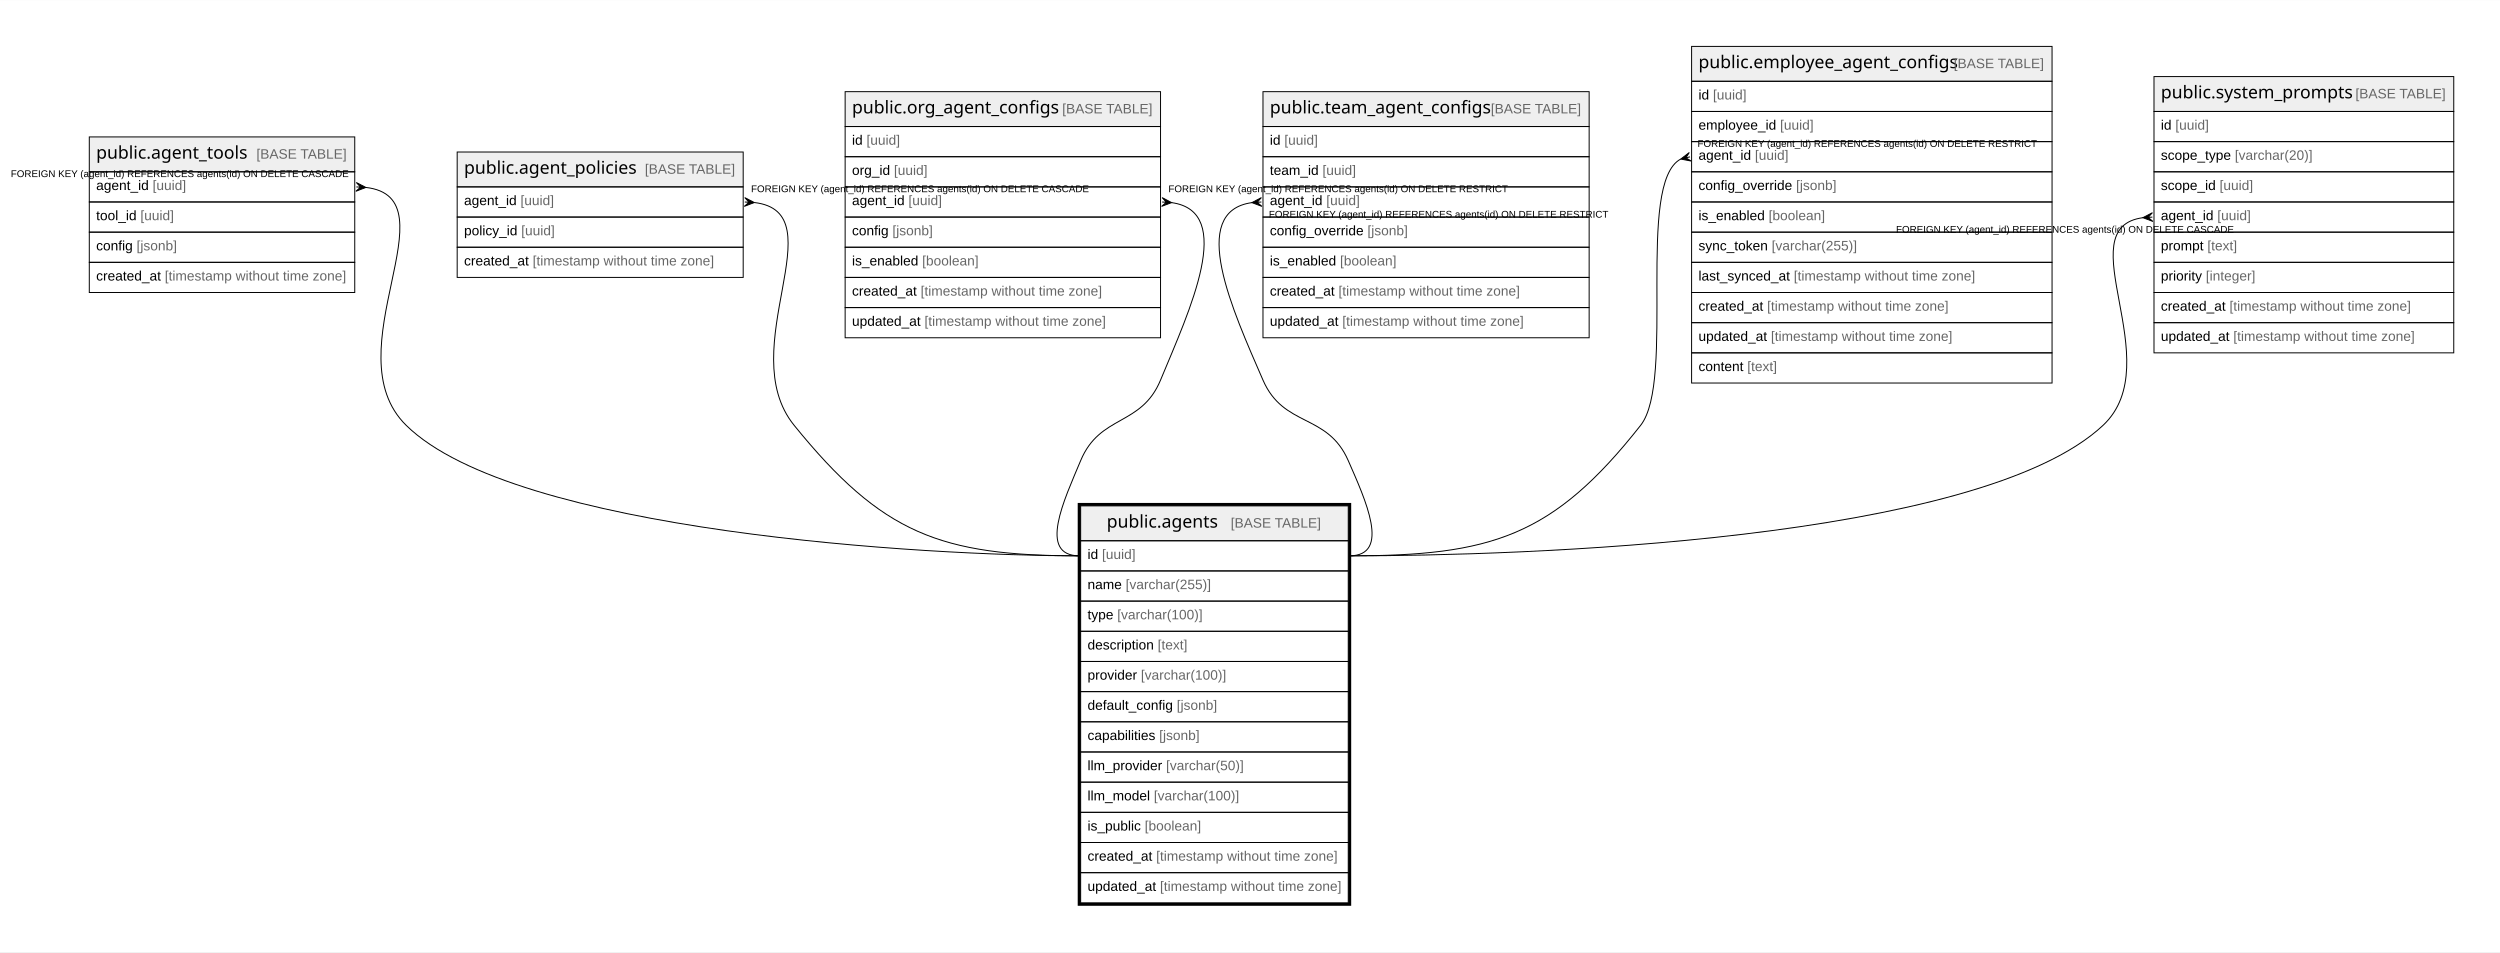
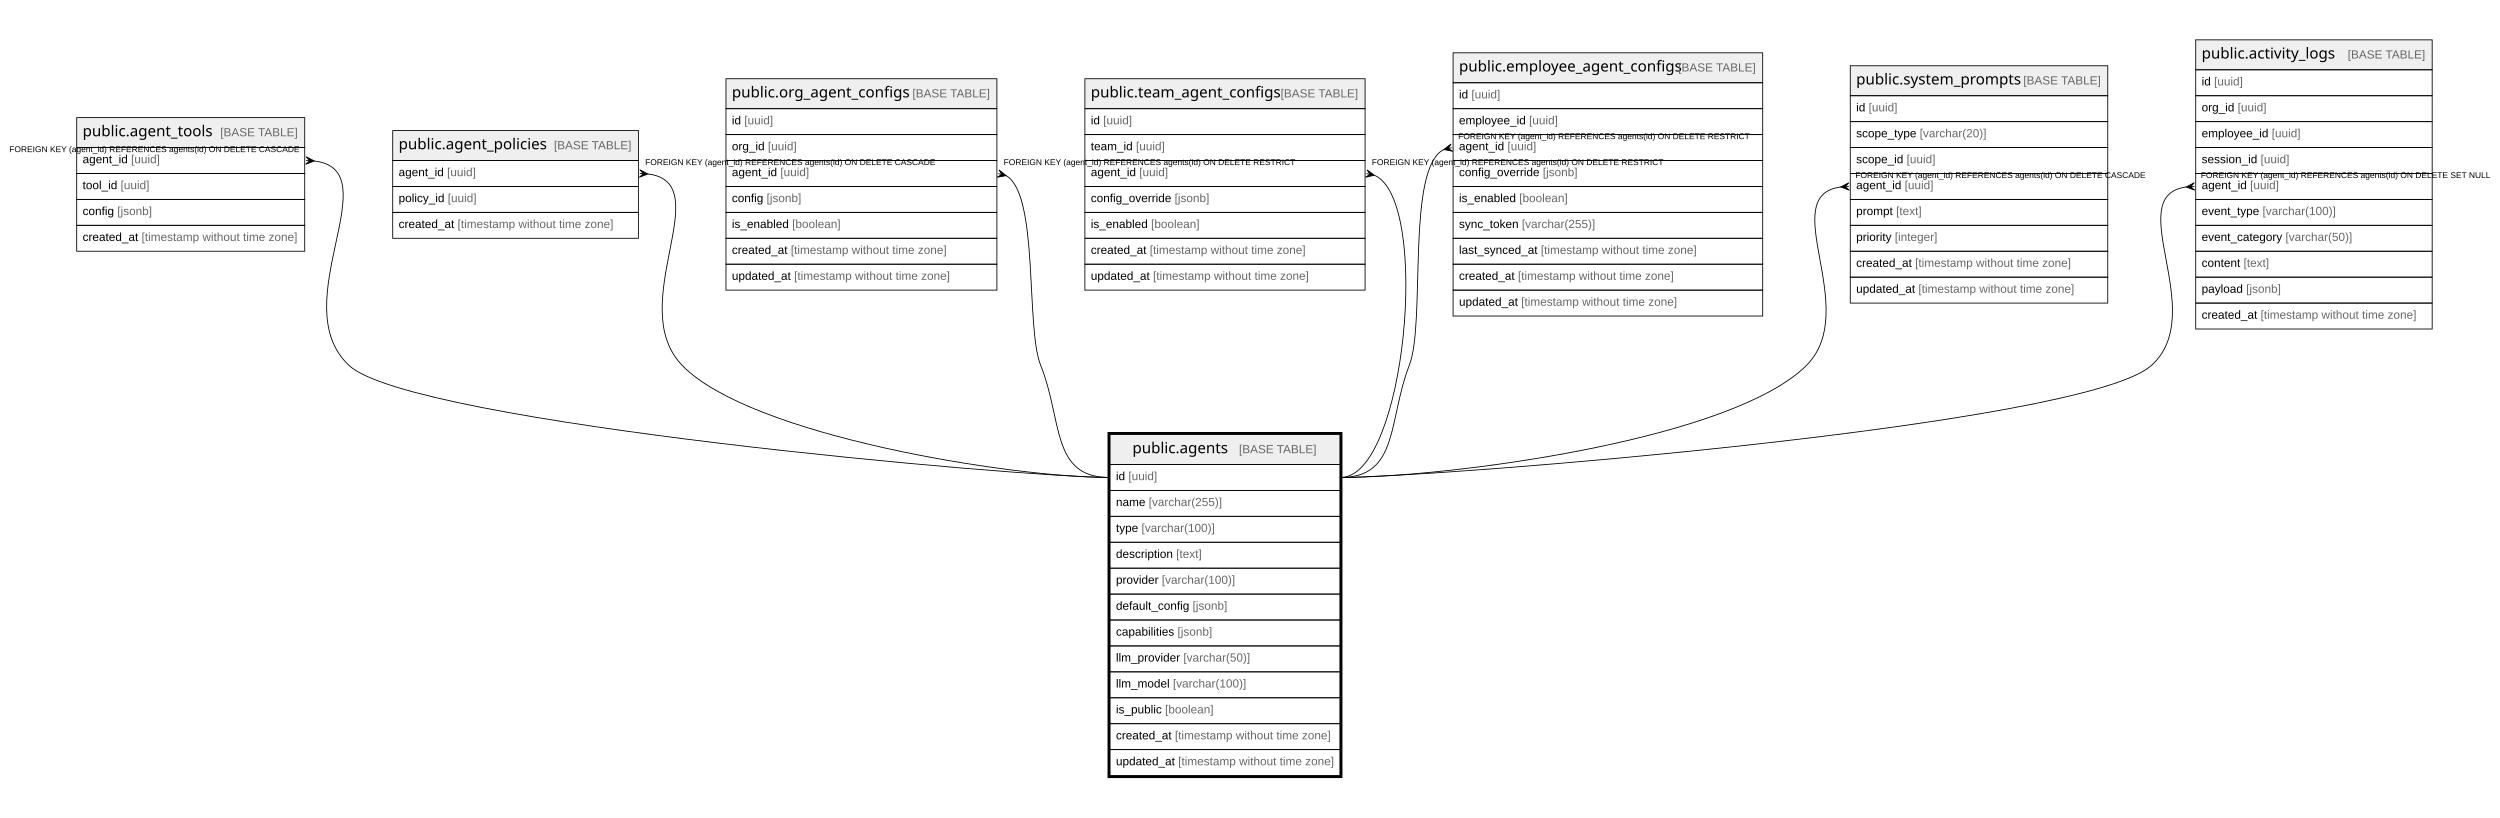
- <svg xmlns="http://www.w3.org/2000/svg" width="2552pt" height="972pt" viewBox="0.00 0.00 2551.81 971.60">
+ <svg xmlns="http://www.w3.org/2000/svg" width="2971pt" height="972pt" viewBox="0.00 0.00 2970.69 971.60">
  <g id="graph0" class="graph" transform="scale(1 1) rotate(0) translate(4 967.6)">
-     <polygon fill="white" stroke="none" points="-4,4 -4,-967.6 2547.81,-967.6 2547.81,4 -4,4" />
+     <polygon fill="white" stroke="none" points="-4,4 -4,-967.6 2966.69,-967.6 2966.69,4 -4,4" />
    <g id="node1" class="node">
-       <polygon fill="#efefef" stroke="none" points="1099.05,-415.8 1099.05,-451.4 1372.19,-451.4 1372.19,-415.8 1099.05,-415.8" />
-       <polygon fill="none" stroke="black" points="1099.05,-415.8 1099.05,-451.4 1372.19,-451.4 1372.19,-415.8 1099.05,-415.8" />
-       <text text-anchor="start" x="1125.64" y="-429.2" font-family="Arial Bold" font-size="18.00">public.agents</text>
-       <text text-anchor="start" x="1221.11" y="-429.2" font-family="Arial" font-size="14.00">    </text>
-       <text text-anchor="start" x="1252.23" y="-429.2" font-family="Arial" font-size="14.00" fill="#666666">[BASE TABLE]</text>
-       <polygon fill="none" stroke="black" points="1099.05,-385 1099.05,-415.8 1372.19,-415.8 1372.19,-385 1099.05,-385" />
-       <text text-anchor="start" x="1106.05" y="-397.2" font-family="Arial" font-size="14.00">id </text>
-       <text text-anchor="start" x="1120.83" y="-397.2" font-family="Arial" font-size="14.00" fill="#666666">[uuid]</text>
-       <polygon fill="none" stroke="black" points="1099.05,-354.2 1099.05,-385 1372.19,-385 1372.19,-354.2 1099.05,-354.2" />
-       <text text-anchor="start" x="1106.05" y="-366.4" font-family="Arial" font-size="14.00">name </text>
-       <text text-anchor="start" x="1144.96" y="-366.4" font-family="Arial" font-size="14.00" fill="#666666">[varchar(255)]</text>
-       <polygon fill="none" stroke="black" points="1099.05,-323.4 1099.05,-354.2 1372.19,-354.2 1372.19,-323.4 1099.05,-323.4" />
-       <text text-anchor="start" x="1106.05" y="-335.6" font-family="Arial" font-size="14.00">type </text>
-       <text text-anchor="start" x="1136.4" y="-335.6" font-family="Arial" font-size="14.00" fill="#666666">[varchar(100)]</text>
-       <polygon fill="none" stroke="black" points="1099.05,-292.6 1099.05,-323.4 1372.19,-323.4 1372.19,-292.6 1099.05,-292.6" />
-       <text text-anchor="start" x="1106.05" y="-304.8" font-family="Arial" font-size="14.00">description </text>
-       <text text-anchor="start" x="1177.64" y="-304.8" font-family="Arial" font-size="14.00" fill="#666666">[text]</text>
-       <polygon fill="none" stroke="black" points="1099.05,-261.8 1099.05,-292.6 1372.19,-292.6 1372.19,-261.8 1099.05,-261.8" />
-       <text text-anchor="start" x="1106.05" y="-274" font-family="Arial" font-size="14.00">provider </text>
-       <text text-anchor="start" x="1160.52" y="-274" font-family="Arial" font-size="14.00" fill="#666666">[varchar(100)]</text>
-       <polygon fill="none" stroke="black" points="1099.05,-231 1099.05,-261.8 1372.19,-261.8 1372.19,-231 1099.05,-231" />
-       <text text-anchor="start" x="1106.05" y="-243.2" font-family="Arial" font-size="14.00">default_config </text>
-       <text text-anchor="start" x="1197.12" y="-243.2" font-family="Arial" font-size="14.00" fill="#666666">[jsonb]</text>
-       <polygon fill="none" stroke="black" points="1099.05,-200.2 1099.05,-231 1372.19,-231 1372.19,-200.2 1099.05,-200.2" />
-       <text text-anchor="start" x="1106.05" y="-212.4" font-family="Arial" font-size="14.00">capabilities </text>
-       <text text-anchor="start" x="1179.2" y="-212.4" font-family="Arial" font-size="14.00" fill="#666666">[jsonb]</text>
-       <polygon fill="none" stroke="black" points="1099.05,-169.4 1099.05,-200.2 1372.19,-200.2 1372.19,-169.4 1099.05,-169.4" />
-       <text text-anchor="start" x="1106.05" y="-181.6" font-family="Arial" font-size="14.00">llm_provider </text>
-       <text text-anchor="start" x="1186.19" y="-181.6" font-family="Arial" font-size="14.00" fill="#666666">[varchar(50)]</text>
-       <polygon fill="none" stroke="black" points="1099.05,-138.6 1099.05,-169.4 1372.19,-169.4 1372.19,-138.6 1099.05,-138.6" />
-       <text text-anchor="start" x="1106.05" y="-150.8" font-family="Arial" font-size="14.00">llm_model </text>
-       <text text-anchor="start" x="1173.74" y="-150.8" font-family="Arial" font-size="14.00" fill="#666666">[varchar(100)]</text>
-       <polygon fill="none" stroke="black" points="1099.05,-107.8 1099.05,-138.6 1372.19,-138.6 1372.19,-107.8 1099.05,-107.8" />
-       <text text-anchor="start" x="1106.05" y="-120" font-family="Arial" font-size="14.00">is_public </text>
-       <text text-anchor="start" x="1164.41" y="-120" font-family="Arial" font-size="14.00" fill="#666666">[boolean]</text>
-       <polygon fill="none" stroke="black" points="1099.05,-77 1099.05,-107.8 1372.19,-107.8 1372.19,-77 1099.05,-77" />
-       <text text-anchor="start" x="1106.05" y="-89.2" font-family="Arial" font-size="14.00">created_at </text>
-       <text text-anchor="start" x="1176.1" y="-89.2" font-family="Arial" font-size="14.00" fill="#666666">[timestamp without time zone]</text>
-       <polygon fill="none" stroke="black" points="1099.05,-46.2 1099.05,-77 1372.19,-77 1372.19,-46.2 1099.05,-46.2" />
-       <text text-anchor="start" x="1106.05" y="-58.4" font-family="Arial" font-size="14.00">updated_at </text>
-       <text text-anchor="start" x="1180.01" y="-58.4" font-family="Arial" font-size="14.00" fill="#666666">[timestamp without time zone]</text>
-       <polygon fill="none" stroke="black" stroke-width="3" points="1097.55,-44.7 1097.55,-452.9 1373.69,-452.9 1373.69,-44.7 1097.55,-44.7" />
+       <polygon fill="#efefef" stroke="none" points="1315.05,-415.8 1315.05,-451.4 1588.19,-451.4 1588.19,-415.8 1315.05,-415.8" />
+       <polygon fill="none" stroke="black" points="1315.05,-415.8 1315.05,-451.4 1588.19,-451.4 1588.19,-415.8 1315.05,-415.8" />
+       <text text-anchor="start" x="1341.64" y="-429.2" font-family="Arial Bold" font-size="18.00">public.agents</text>
+       <text text-anchor="start" x="1437.11" y="-429.2" font-family="Arial" font-size="14.00">    </text>
+       <text text-anchor="start" x="1468.23" y="-429.2" font-family="Arial" font-size="14.00" fill="#666666">[BASE TABLE]</text>
+       <polygon fill="none" stroke="black" points="1315.05,-385 1315.05,-415.8 1588.19,-415.8 1588.19,-385 1315.05,-385" />
+       <text text-anchor="start" x="1322.05" y="-397.2" font-family="Arial" font-size="14.00">id </text>
+       <text text-anchor="start" x="1336.83" y="-397.2" font-family="Arial" font-size="14.00" fill="#666666">[uuid]</text>
+       <polygon fill="none" stroke="black" points="1315.05,-354.2 1315.05,-385 1588.19,-385 1588.19,-354.2 1315.05,-354.2" />
+       <text text-anchor="start" x="1322.05" y="-366.4" font-family="Arial" font-size="14.00">name </text>
+       <text text-anchor="start" x="1360.96" y="-366.4" font-family="Arial" font-size="14.00" fill="#666666">[varchar(255)]</text>
+       <polygon fill="none" stroke="black" points="1315.05,-323.4 1315.05,-354.2 1588.19,-354.2 1588.19,-323.4 1315.05,-323.4" />
+       <text text-anchor="start" x="1322.05" y="-335.6" font-family="Arial" font-size="14.00">type </text>
+       <text text-anchor="start" x="1352.4" y="-335.6" font-family="Arial" font-size="14.00" fill="#666666">[varchar(100)]</text>
+       <polygon fill="none" stroke="black" points="1315.05,-292.6 1315.05,-323.4 1588.19,-323.4 1588.19,-292.6 1315.05,-292.6" />
+       <text text-anchor="start" x="1322.05" y="-304.8" font-family="Arial" font-size="14.00">description </text>
+       <text text-anchor="start" x="1393.64" y="-304.8" font-family="Arial" font-size="14.00" fill="#666666">[text]</text>
+       <polygon fill="none" stroke="black" points="1315.05,-261.8 1315.05,-292.6 1588.19,-292.6 1588.19,-261.8 1315.05,-261.8" />
+       <text text-anchor="start" x="1322.05" y="-274" font-family="Arial" font-size="14.00">provider </text>
+       <text text-anchor="start" x="1376.52" y="-274" font-family="Arial" font-size="14.00" fill="#666666">[varchar(100)]</text>
+       <polygon fill="none" stroke="black" points="1315.05,-231 1315.05,-261.8 1588.19,-261.8 1588.19,-231 1315.05,-231" />
+       <text text-anchor="start" x="1322.05" y="-243.2" font-family="Arial" font-size="14.00">default_config </text>
+       <text text-anchor="start" x="1413.12" y="-243.2" font-family="Arial" font-size="14.00" fill="#666666">[jsonb]</text>
+       <polygon fill="none" stroke="black" points="1315.05,-200.2 1315.05,-231 1588.19,-231 1588.19,-200.2 1315.05,-200.2" />
+       <text text-anchor="start" x="1322.05" y="-212.4" font-family="Arial" font-size="14.00">capabilities </text>
+       <text text-anchor="start" x="1395.2" y="-212.4" font-family="Arial" font-size="14.00" fill="#666666">[jsonb]</text>
+       <polygon fill="none" stroke="black" points="1315.05,-169.4 1315.05,-200.2 1588.19,-200.2 1588.19,-169.4 1315.05,-169.4" />
+       <text text-anchor="start" x="1322.05" y="-181.6" font-family="Arial" font-size="14.00">llm_provider </text>
+       <text text-anchor="start" x="1402.19" y="-181.6" font-family="Arial" font-size="14.00" fill="#666666">[varchar(50)]</text>
+       <polygon fill="none" stroke="black" points="1315.05,-138.6 1315.05,-169.4 1588.19,-169.4 1588.19,-138.6 1315.05,-138.6" />
+       <text text-anchor="start" x="1322.05" y="-150.8" font-family="Arial" font-size="14.00">llm_model </text>
+       <text text-anchor="start" x="1389.74" y="-150.8" font-family="Arial" font-size="14.00" fill="#666666">[varchar(100)]</text>
+       <polygon fill="none" stroke="black" points="1315.05,-107.8 1315.05,-138.6 1588.19,-138.6 1588.19,-107.8 1315.05,-107.8" />
+       <text text-anchor="start" x="1322.05" y="-120" font-family="Arial" font-size="14.00">is_public </text>
+       <text text-anchor="start" x="1380.41" y="-120" font-family="Arial" font-size="14.00" fill="#666666">[boolean]</text>
+       <polygon fill="none" stroke="black" points="1315.05,-77 1315.05,-107.8 1588.19,-107.8 1588.19,-77 1315.05,-77" />
+       <text text-anchor="start" x="1322.05" y="-89.2" font-family="Arial" font-size="14.00">created_at </text>
+       <text text-anchor="start" x="1392.1" y="-89.2" font-family="Arial" font-size="14.00" fill="#666666">[timestamp without time zone]</text>
+       <polygon fill="none" stroke="black" points="1315.05,-46.2 1315.05,-77 1588.19,-77 1588.19,-46.2 1315.05,-46.2" />
+       <text text-anchor="start" x="1322.05" y="-58.4" font-family="Arial" font-size="14.00">updated_at </text>
+       <text text-anchor="start" x="1396.01" y="-58.4" font-family="Arial" font-size="14.00" fill="#666666">[timestamp without time zone]</text>
+       <polygon fill="none" stroke="black" stroke-width="3" points="1313.55,-44.7 1313.55,-452.9 1589.69,-452.9 1589.69,-44.7 1313.55,-44.7" />
    </g>
    <g id="node2" class="node">
      <polygon fill="#efefef" stroke="none" points="87.14,-792.4 87.14,-828 358.1,-828 358.1,-792.4 87.14,-792.4" />
      <polygon fill="none" stroke="black" points="87.14,-792.4 87.14,-828 358.1,-828 358.1,-792.4 87.14,-792.4" />
      <text text-anchor="start" x="94.14" y="-805.8" font-family="Arial Bold" font-size="18.00">public.agent_tools</text>
      <text text-anchor="start" x="226.61" y="-805.8" font-family="Arial" font-size="14.00">    </text>
      <text text-anchor="start" x="257.73" y="-805.8" font-family="Arial" font-size="14.00" fill="#666666">[BASE TABLE]</text>
      <polygon fill="none" stroke="black" points="87.14,-761.6 87.14,-792.4 358.1,-792.4 358.1,-761.6 87.14,-761.6" />
      <text text-anchor="start" x="94.14" y="-773.8" font-family="Arial" font-size="14.00">agent_id </text>
      <text text-anchor="start" x="151.74" y="-773.8" font-family="Arial" font-size="14.00" fill="#666666">[uuid]</text>
      <polygon fill="none" stroke="black" points="87.14,-730.8 87.14,-761.6 358.1,-761.6 358.1,-730.8 87.14,-730.8" />
      <text text-anchor="start" x="94.14" y="-743" font-family="Arial" font-size="14.00">tool_id </text>
      <text text-anchor="start" x="139.28" y="-743" font-family="Arial" font-size="14.00" fill="#666666">[uuid]</text>
      <polygon fill="none" stroke="black" points="87.14,-700 87.14,-730.8 358.1,-730.8 358.1,-700 87.14,-700" />
      <text text-anchor="start" x="94.14" y="-712.2" font-family="Arial" font-size="14.00">config </text>
      <text text-anchor="start" x="135.38" y="-712.2" font-family="Arial" font-size="14.00" fill="#666666">[jsonb]</text>
      <polygon fill="none" stroke="black" points="87.14,-669.2 87.14,-700 358.1,-700 358.1,-669.2 87.14,-669.2" />
      <text text-anchor="start" x="94.14" y="-681.4" font-family="Arial" font-size="14.00">created_at </text>
      <text text-anchor="start" x="164.18" y="-681.4" font-family="Arial" font-size="14.00" fill="#666666">[timestamp without time zone]</text>
    </g>
    <g id="edge1" class="edge">
-       <path fill="none" stroke="black" d="M369.31,-776.46C460.76,-766.08 334.38,-608.54 410.62,-533.6 521.59,-424.52 942.44,-400.4 1098.05,-400.4" />
-       <polygon fill="black" stroke="black" points="369.42,-776.45 359.2,-772.49 364.1,-776.74 359.77,-776.96 359.77,-776.96 359.77,-776.96 364.1,-776.74 359.67,-781.48 369.42,-776.45" />
+       <path fill="none" stroke="black" d="M369.31,-776.45C460.65,-765.97 332.71,-606.8 410.62,-533.6 484.56,-464.12 1212.58,-400.4 1314.05,-400.4" />
+       <polygon fill="black" stroke="black" points="369.42,-776.45 359.2,-772.49 364.1,-776.73 359.77,-776.96 359.77,-776.96 359.77,-776.96 364.1,-776.73 359.68,-781.48 369.42,-776.45" />
      <text text-anchor="start" x="7" y="-787" font-family="Arial" font-size="10.00">FOREIGN KEY (agent_id) REFERENCES agents(id) ON DELETE CASCADE</text>
    </g>
    <g id="node3" class="node">
      <polygon fill="#efefef" stroke="none" points="462.65,-777 462.65,-812.6 754.59,-812.6 754.59,-777 462.65,-777" />
      <polygon fill="none" stroke="black" points="462.65,-777 462.65,-812.6 754.59,-812.6 754.59,-777 462.65,-777" />
      <text text-anchor="start" x="469.65" y="-790.4" font-family="Arial Bold" font-size="18.00">public.agent_policies</text>
      <text text-anchor="start" x="623.1" y="-790.4" font-family="Arial" font-size="14.00">    </text>
      <text text-anchor="start" x="654.22" y="-790.4" font-family="Arial" font-size="14.00" fill="#666666">[BASE TABLE]</text>
      <polygon fill="none" stroke="black" points="462.65,-746.2 462.65,-777 754.59,-777 754.59,-746.2 462.65,-746.2" />
      <text text-anchor="start" x="469.65" y="-758.4" font-family="Arial" font-size="14.00">agent_id </text>
      <text text-anchor="start" x="527.25" y="-758.4" font-family="Arial" font-size="14.00" fill="#666666">[uuid]</text>
      <polygon fill="none" stroke="black" points="462.65,-715.4 462.65,-746.2 754.59,-746.2 754.59,-715.4 462.65,-715.4" />
      <text text-anchor="start" x="469.65" y="-727.6" font-family="Arial" font-size="14.00">policy_id </text>
      <text text-anchor="start" x="528.01" y="-727.6" font-family="Arial" font-size="14.00" fill="#666666">[uuid]</text>
      <polygon fill="none" stroke="black" points="462.65,-684.6 462.65,-715.4 754.59,-715.4 754.59,-684.6 462.65,-684.6" />
      <text text-anchor="start" x="469.65" y="-696.8" font-family="Arial" font-size="14.00">created_at </text>
      <text text-anchor="start" x="539.69" y="-696.8" font-family="Arial" font-size="14.00" fill="#666666">[timestamp without time zone]</text>
    </g>
    <g id="edge2" class="edge">
-       <path fill="none" stroke="black" d="M766,-761.03C851.13,-751.04 743.6,-611.35 806.62,-533.6 896.29,-422.97 955.64,-400.4 1098.05,-400.4" />
-       <polygon fill="black" stroke="black" points="765.91,-761.04 755.68,-757.09 760.58,-761.33 756.26,-761.56 756.26,-761.56 756.26,-761.56 760.58,-761.33 756.17,-766.08 765.91,-761.04" />
+       <path fill="none" stroke="black" d="M765.97,-761.01C850.66,-750.63 737.15,-605.65 806.62,-533.6 887.54,-449.67 1197.47,-400.4 1314.05,-400.4" />
+       <polygon fill="black" stroke="black" points="765.91,-761.01 755.67,-757.09 760.58,-761.32 756.26,-761.56 756.26,-761.56 756.26,-761.56 760.58,-761.32 756.18,-766.07 765.91,-761.01" />
      <text text-anchor="start" x="762.59" y="-771.6" font-family="Arial" font-size="10.00">FOREIGN KEY (agent_id) REFERENCES agents(id) ON DELETE CASCADE</text>
    </g>
    <g id="node4" class="node">
      <polygon fill="#efefef" stroke="none" points="858.65,-838.6 858.65,-874.2 1180.59,-874.2 1180.59,-838.6 858.65,-838.6" />
      <polygon fill="none" stroke="black" points="858.65,-838.6 858.65,-874.2 1180.59,-874.2 1180.59,-838.6 858.65,-838.6" />
      <text text-anchor="start" x="865.65" y="-852" font-family="Arial Bold" font-size="18.00">public.org_agent_configs</text>
      <text text-anchor="start" x="1049.1" y="-852" font-family="Arial" font-size="14.00">    </text>
      <text text-anchor="start" x="1080.22" y="-852" font-family="Arial" font-size="14.00" fill="#666666">[BASE TABLE]</text>
      <polygon fill="none" stroke="black" points="858.65,-807.8 858.65,-838.6 1180.59,-838.6 1180.59,-807.8 858.65,-807.8" />
      <text text-anchor="start" x="865.65" y="-820" font-family="Arial" font-size="14.00">id </text>
      <text text-anchor="start" x="880.43" y="-820" font-family="Arial" font-size="14.00" fill="#666666">[uuid]</text>
      <polygon fill="none" stroke="black" points="858.65,-777 858.65,-807.8 1180.59,-807.8 1180.59,-777 858.65,-777" />
      <text text-anchor="start" x="865.65" y="-789.2" font-family="Arial" font-size="14.00">org_id </text>
      <text text-anchor="start" x="908.45" y="-789.2" font-family="Arial" font-size="14.00" fill="#666666">[uuid]</text>
      <polygon fill="none" stroke="black" points="858.65,-746.2 858.65,-777 1180.59,-777 1180.59,-746.2 858.65,-746.2" />
      <text text-anchor="start" x="865.65" y="-758.4" font-family="Arial" font-size="14.00">agent_id </text>
      <text text-anchor="start" x="923.25" y="-758.4" font-family="Arial" font-size="14.00" fill="#666666">[uuid]</text>
      <polygon fill="none" stroke="black" points="858.65,-715.4 858.65,-746.2 1180.59,-746.2 1180.59,-715.4 858.65,-715.4" />
      <text text-anchor="start" x="865.65" y="-727.6" font-family="Arial" font-size="14.00">config </text>
      <text text-anchor="start" x="906.9" y="-727.6" font-family="Arial" font-size="14.00" fill="#666666">[jsonb]</text>
      <polygon fill="none" stroke="black" points="858.65,-684.6 858.65,-715.4 1180.59,-715.4 1180.59,-684.6 858.65,-684.6" />
      <text text-anchor="start" x="865.65" y="-696.8" font-family="Arial" font-size="14.00">is_enabled </text>
      <text text-anchor="start" x="937.26" y="-696.8" font-family="Arial" font-size="14.00" fill="#666666">[boolean]</text>
      <polygon fill="none" stroke="black" points="858.65,-653.8 858.65,-684.6 1180.59,-684.6 1180.59,-653.8 858.65,-653.8" />
      <text text-anchor="start" x="865.65" y="-666" font-family="Arial" font-size="14.00">created_at </text>
      <text text-anchor="start" x="935.7" y="-666" font-family="Arial" font-size="14.00" fill="#666666">[timestamp without time zone]</text>
      <polygon fill="none" stroke="black" points="858.65,-623 858.65,-653.8 1180.59,-653.8 1180.59,-623 858.65,-623" />
      <text text-anchor="start" x="865.65" y="-635.2" font-family="Arial" font-size="14.00">updated_at </text>
      <text text-anchor="start" x="939.61" y="-635.2" font-family="Arial" font-size="14.00" fill="#666666">[timestamp without time zone]</text>
    </g>
    <g id="edge3" class="edge">
-       <path fill="none" stroke="black" d="M1191.7,-760.96C1257.87,-752.04 1210.18,-651.08 1180.59,-579.8 1160.86,-532.27 1118.89,-545.08 1099.05,-497.6 1082.39,-457.74 1054.85,-400.4 1098.05,-400.4" />
-       <polygon fill="black" stroke="black" points="1191.9,-760.95 1181.64,-757.09 1186.58,-761.29 1182.26,-761.56 1182.26,-761.56 1182.26,-761.56 1186.58,-761.29 1182.21,-766.07 1191.9,-760.95" />
+       <path fill="none" stroke="black" d="M1191.51,-759.04C1230.84,-736.96 1214.52,-578.35 1232.62,-533.6 1258.64,-469.28 1244.66,-400.4 1314.05,-400.4" />
+       <polygon fill="black" stroke="black" points="1191.6,-759.02 1180.79,-757.16 1186.43,-760.35 1182.24,-761.43 1182.24,-761.43 1182.24,-761.43 1186.43,-760.35 1183.04,-765.87 1191.6,-759.02" />
      <text text-anchor="start" x="1188.59" y="-771.6" font-family="Arial" font-size="10.00">FOREIGN KEY (agent_id) REFERENCES agents(id) ON DELETE RESTRICT</text>
    </g>
    <g id="node5" class="node">
      <polygon fill="#efefef" stroke="none" points="1285.15,-838.6 1285.15,-874.2 1618.08,-874.2 1618.08,-838.6 1285.15,-838.6" />
      <polygon fill="none" stroke="black" points="1285.15,-838.6 1285.15,-874.2 1618.08,-874.2 1618.08,-838.6 1285.15,-838.6" />
      <text text-anchor="start" x="1292.15" y="-852" font-family="Arial Bold" font-size="18.00">public.team_agent_configs</text>
      <text text-anchor="start" x="1486.59" y="-852" font-family="Arial" font-size="14.00">    </text>
      <text text-anchor="start" x="1517.71" y="-852" font-family="Arial" font-size="14.00" fill="#666666">[BASE TABLE]</text>
      <polygon fill="none" stroke="black" points="1285.15,-807.8 1285.15,-838.6 1618.08,-838.6 1618.08,-807.8 1285.15,-807.8" />
      <text text-anchor="start" x="1292.15" y="-820" font-family="Arial" font-size="14.00">id </text>
      <text text-anchor="start" x="1306.94" y="-820" font-family="Arial" font-size="14.00" fill="#666666">[uuid]</text>
      <polygon fill="none" stroke="black" points="1285.15,-777 1285.15,-807.8 1618.08,-807.8 1618.08,-777 1285.15,-777" />
      <text text-anchor="start" x="1292.15" y="-789.2" font-family="Arial" font-size="14.00">team_id </text>
      <text text-anchor="start" x="1345.85" y="-789.2" font-family="Arial" font-size="14.00" fill="#666666">[uuid]</text>
      <polygon fill="none" stroke="black" points="1285.15,-746.2 1285.15,-777 1618.08,-777 1618.08,-746.2 1285.15,-746.2" />
      <text text-anchor="start" x="1292.15" y="-758.4" font-family="Arial" font-size="14.00">agent_id </text>
      <text text-anchor="start" x="1349.76" y="-758.4" font-family="Arial" font-size="14.00" fill="#666666">[uuid]</text>
      <polygon fill="none" stroke="black" points="1285.15,-715.4 1285.15,-746.2 1618.08,-746.2 1618.08,-715.4 1285.15,-715.4" />
      <text text-anchor="start" x="1292.15" y="-727.6" font-family="Arial" font-size="14.00">config_override </text>
      <text text-anchor="start" x="1391.77" y="-727.6" font-family="Arial" font-size="14.00" fill="#666666">[jsonb]</text>
      <polygon fill="none" stroke="black" points="1285.15,-684.6 1285.15,-715.4 1618.08,-715.4 1618.08,-684.6 1285.15,-684.6" />
      <text text-anchor="start" x="1292.15" y="-696.8" font-family="Arial" font-size="14.00">is_enabled </text>
      <text text-anchor="start" x="1363.77" y="-696.8" font-family="Arial" font-size="14.00" fill="#666666">[boolean]</text>
      <polygon fill="none" stroke="black" points="1285.15,-653.8 1285.15,-684.6 1618.08,-684.6 1618.08,-653.8 1285.15,-653.8" />
      <text text-anchor="start" x="1292.15" y="-666" font-family="Arial" font-size="14.00">created_at </text>
      <text text-anchor="start" x="1362.2" y="-666" font-family="Arial" font-size="14.00" fill="#666666">[timestamp without time zone]</text>
      <polygon fill="none" stroke="black" points="1285.15,-623 1285.15,-653.8 1618.08,-653.8 1618.08,-623 1285.15,-623" />
      <text text-anchor="start" x="1292.15" y="-635.2" font-family="Arial" font-size="14.00">updated_at </text>
      <text text-anchor="start" x="1366.11" y="-635.2" font-family="Arial" font-size="14.00" fill="#666666">[timestamp without time zone]</text>
    </g>
    <g id="edge4" class="edge">
-       <path fill="none" stroke="black" d="M1274.04,-760.96C1207.78,-751.99 1254.41,-650.58 1285.15,-579.8 1306.35,-531 1350.88,-546.35 1372.19,-497.6 1389.5,-458.02 1416.39,-400.4 1373.19,-400.4" />
-       <polygon fill="black" stroke="black" points="1273.84,-760.95 1283.54,-766.07 1279.16,-761.28 1283.49,-761.56 1283.49,-761.56 1283.49,-761.56 1279.16,-761.28 1284.1,-757.09 1273.84,-760.95" />
-       <text text-anchor="start" x="1291.15" y="-745.6" font-family="Arial" font-size="10.00">FOREIGN KEY (agent_id) REFERENCES agents(id) ON DELETE RESTRICT</text>
+       <path fill="none" stroke="black" d="M1629.28,-759.48C1696.84,-729.88 1666.11,-400.4 1589.19,-400.4" />
+       <polygon fill="black" stroke="black" points="1629.2,-759.49 1618.49,-757.13 1623.98,-760.58 1619.74,-761.46 1619.74,-761.46 1619.74,-761.46 1623.98,-760.58 1620.33,-765.94 1629.2,-759.49" />
+       <text text-anchor="start" x="1626.08" y="-771.6" font-family="Arial" font-size="10.00">FOREIGN KEY (agent_id) REFERENCES agents(id) ON DELETE RESTRICT</text>
    </g>
    <g id="node6" class="node">
-       <polygon fill="#efefef" stroke="none" points="1722.66,-884.8 1722.66,-920.4 2090.58,-920.4 2090.58,-884.8 1722.66,-884.8" />
-       <polygon fill="none" stroke="black" points="1722.66,-884.8 1722.66,-920.4 2090.58,-920.4 2090.58,-884.8 1722.66,-884.8" />
-       <text text-anchor="start" x="1729.66" y="-898.2" font-family="Arial Bold" font-size="18.00">public.employee_agent_configs</text>
-       <text text-anchor="start" x="1959.09" y="-898.2" font-family="Arial" font-size="14.00">    </text>
-       <text text-anchor="start" x="1990.21" y="-898.2" font-family="Arial" font-size="14.00" fill="#666666">[BASE TABLE]</text>
-       <polygon fill="none" stroke="black" points="1722.66,-854 1722.66,-884.8 2090.58,-884.8 2090.58,-854 1722.66,-854" />
-       <text text-anchor="start" x="1729.66" y="-866.2" font-family="Arial" font-size="14.00">id </text>
-       <text text-anchor="start" x="1744.45" y="-866.2" font-family="Arial" font-size="14.00" fill="#666666">[uuid]</text>
-       <polygon fill="none" stroke="black" points="1722.66,-823.2 1722.66,-854 2090.58,-854 2090.58,-823.2 1722.66,-823.2" />
-       <text text-anchor="start" x="1729.66" y="-835.4" font-family="Arial" font-size="14.00">employee_id </text>
-       <text text-anchor="start" x="1812.94" y="-835.4" font-family="Arial" font-size="14.00" fill="#666666">[uuid]</text>
-       <polygon fill="none" stroke="black" points="1722.66,-792.4 1722.66,-823.2 2090.58,-823.2 2090.58,-792.4 1722.66,-792.4" />
-       <text text-anchor="start" x="1729.66" y="-804.6" font-family="Arial" font-size="14.00">agent_id </text>
-       <text text-anchor="start" x="1787.27" y="-804.6" font-family="Arial" font-size="14.00" fill="#666666">[uuid]</text>
-       <polygon fill="none" stroke="black" points="1722.66,-761.6 1722.66,-792.4 2090.58,-792.4 2090.58,-761.6 1722.66,-761.6" />
-       <text text-anchor="start" x="1729.66" y="-773.8" font-family="Arial" font-size="14.00">config_override </text>
-       <text text-anchor="start" x="1829.27" y="-773.8" font-family="Arial" font-size="14.00" fill="#666666">[jsonb]</text>
-       <polygon fill="none" stroke="black" points="1722.66,-730.8 1722.66,-761.6 2090.58,-761.6 2090.58,-730.8 1722.66,-730.8" />
-       <text text-anchor="start" x="1729.66" y="-743" font-family="Arial" font-size="14.00">is_enabled </text>
-       <text text-anchor="start" x="1801.27" y="-743" font-family="Arial" font-size="14.00" fill="#666666">[boolean]</text>
-       <polygon fill="none" stroke="black" points="1722.66,-700 1722.66,-730.8 2090.58,-730.8 2090.58,-700 1722.66,-700" />
-       <text text-anchor="start" x="1729.66" y="-712.2" font-family="Arial" font-size="14.00">sync_token </text>
-       <text text-anchor="start" x="1804.37" y="-712.2" font-family="Arial" font-size="14.00" fill="#666666">[varchar(255)]</text>
-       <polygon fill="none" stroke="black" points="1722.66,-669.2 1722.66,-700 2090.58,-700 2090.58,-669.2 1722.66,-669.2" />
-       <text text-anchor="start" x="1729.66" y="-681.4" font-family="Arial" font-size="14.00">last_synced_at </text>
-       <text text-anchor="start" x="1826.94" y="-681.4" font-family="Arial" font-size="14.00" fill="#666666">[timestamp without time zone]</text>
-       <polygon fill="none" stroke="black" points="1722.66,-638.4 1722.66,-669.2 2090.58,-669.2 2090.58,-638.4 1722.66,-638.4" />
-       <text text-anchor="start" x="1729.66" y="-650.6" font-family="Arial" font-size="14.00">created_at </text>
-       <text text-anchor="start" x="1799.71" y="-650.6" font-family="Arial" font-size="14.00" fill="#666666">[timestamp without time zone]</text>
-       <polygon fill="none" stroke="black" points="1722.66,-607.6 1722.66,-638.4 2090.58,-638.4 2090.58,-607.6 1722.66,-607.6" />
-       <text text-anchor="start" x="1729.66" y="-619.8" font-family="Arial" font-size="14.00">updated_at </text>
-       <text text-anchor="start" x="1803.62" y="-619.8" font-family="Arial" font-size="14.00" fill="#666666">[timestamp without time zone]</text>
-       <polygon fill="none" stroke="black" points="1722.66,-576.8 1722.66,-607.6 2090.58,-607.6 2090.58,-576.8 1722.66,-576.8" />
-       <text text-anchor="start" x="1729.66" y="-589" font-family="Arial" font-size="14.00">content </text>
-       <text text-anchor="start" x="1779.47" y="-589" font-family="Arial" font-size="14.00" fill="#666666">[text]</text>
+       <polygon fill="#efefef" stroke="none" points="1722.66,-869.4 1722.66,-905 2090.58,-905 2090.58,-869.4 1722.66,-869.4" />
+       <polygon fill="none" stroke="black" points="1722.66,-869.4 1722.66,-905 2090.58,-905 2090.58,-869.4 1722.66,-869.4" />
+       <text text-anchor="start" x="1729.66" y="-882.8" font-family="Arial Bold" font-size="18.00">public.employee_agent_configs</text>
+       <text text-anchor="start" x="1959.09" y="-882.8" font-family="Arial" font-size="14.00">    </text>
+       <text text-anchor="start" x="1990.21" y="-882.8" font-family="Arial" font-size="14.00" fill="#666666">[BASE TABLE]</text>
+       <polygon fill="none" stroke="black" points="1722.66,-838.6 1722.66,-869.4 2090.58,-869.4 2090.58,-838.6 1722.66,-838.6" />
+       <text text-anchor="start" x="1729.66" y="-850.8" font-family="Arial" font-size="14.00">id </text>
+       <text text-anchor="start" x="1744.45" y="-850.8" font-family="Arial" font-size="14.00" fill="#666666">[uuid]</text>
+       <polygon fill="none" stroke="black" points="1722.66,-807.8 1722.66,-838.6 2090.58,-838.6 2090.58,-807.8 1722.66,-807.8" />
+       <text text-anchor="start" x="1729.66" y="-820" font-family="Arial" font-size="14.00">employee_id </text>
+       <text text-anchor="start" x="1812.94" y="-820" font-family="Arial" font-size="14.00" fill="#666666">[uuid]</text>
+       <polygon fill="none" stroke="black" points="1722.66,-777 1722.66,-807.8 2090.58,-807.8 2090.58,-777 1722.66,-777" />
+       <text text-anchor="start" x="1729.66" y="-789.2" font-family="Arial" font-size="14.00">agent_id </text>
+       <text text-anchor="start" x="1787.27" y="-789.2" font-family="Arial" font-size="14.00" fill="#666666">[uuid]</text>
+       <polygon fill="none" stroke="black" points="1722.66,-746.2 1722.66,-777 2090.58,-777 2090.58,-746.2 1722.66,-746.2" />
+       <text text-anchor="start" x="1729.66" y="-758.4" font-family="Arial" font-size="14.00">config_override </text>
+       <text text-anchor="start" x="1829.27" y="-758.4" font-family="Arial" font-size="14.00" fill="#666666">[jsonb]</text>
+       <polygon fill="none" stroke="black" points="1722.66,-715.4 1722.66,-746.2 2090.58,-746.2 2090.58,-715.4 1722.66,-715.4" />
+       <text text-anchor="start" x="1729.66" y="-727.6" font-family="Arial" font-size="14.00">is_enabled </text>
+       <text text-anchor="start" x="1801.27" y="-727.6" font-family="Arial" font-size="14.00" fill="#666666">[boolean]</text>
+       <polygon fill="none" stroke="black" points="1722.66,-684.6 1722.66,-715.4 2090.58,-715.4 2090.58,-684.6 1722.66,-684.6" />
+       <text text-anchor="start" x="1729.66" y="-696.8" font-family="Arial" font-size="14.00">sync_token </text>
+       <text text-anchor="start" x="1804.37" y="-696.8" font-family="Arial" font-size="14.00" fill="#666666">[varchar(255)]</text>
+       <polygon fill="none" stroke="black" points="1722.66,-653.8 1722.66,-684.6 2090.58,-684.6 2090.58,-653.8 1722.66,-653.8" />
+       <text text-anchor="start" x="1729.66" y="-666" font-family="Arial" font-size="14.00">last_synced_at </text>
+       <text text-anchor="start" x="1826.94" y="-666" font-family="Arial" font-size="14.00" fill="#666666">[timestamp without time zone]</text>
+       <polygon fill="none" stroke="black" points="1722.66,-623 1722.66,-653.8 2090.58,-653.8 2090.58,-623 1722.66,-623" />
+       <text text-anchor="start" x="1729.66" y="-635.2" font-family="Arial" font-size="14.00">created_at </text>
+       <text text-anchor="start" x="1799.71" y="-635.2" font-family="Arial" font-size="14.00" fill="#666666">[timestamp without time zone]</text>
+       <polygon fill="none" stroke="black" points="1722.66,-592.2 1722.66,-623 2090.58,-623 2090.58,-592.2 1722.66,-592.2" />
+       <text text-anchor="start" x="1729.66" y="-604.4" font-family="Arial" font-size="14.00">updated_at </text>
+       <text text-anchor="start" x="1803.62" y="-604.4" font-family="Arial" font-size="14.00" fill="#666666">[timestamp without time zone]</text>
    </g>
    <g id="edge5" class="edge">
-       <path fill="none" stroke="black" d="M1711.58,-805.41C1665.33,-781.14 1706.64,-579.35 1670.62,-533.6 1581.03,-419.79 1518.03,-400.4 1373.19,-400.4" />
-       <polygon fill="black" stroke="black" points="1711.6,-805.41 1720.3,-812.1 1716.79,-806.65 1721.01,-807.65 1721.01,-807.65 1721.01,-807.65 1716.79,-806.65 1722.37,-803.34 1711.6,-805.41" />
-       <text text-anchor="start" x="1728.66" y="-817.8" font-family="Arial" font-size="10.00">FOREIGN KEY (agent_id) REFERENCES agents(id) ON DELETE RESTRICT</text>
+       <path fill="none" stroke="black" d="M1711.66,-790.09C1666.45,-767.46 1690.58,-584.8 1670.62,-533.6 1645.42,-468.95 1658.58,-400.4 1589.19,-400.4" />
+       <polygon fill="black" stroke="black" points="1711.59,-790.08 1720.32,-796.71 1716.79,-791.28 1721.01,-792.25 1721.01,-792.25 1721.01,-792.25 1716.79,-791.28 1722.35,-787.94 1711.59,-790.08" />
+       <text text-anchor="start" x="1728.66" y="-802.4" font-family="Arial" font-size="10.00">FOREIGN KEY (agent_id) REFERENCES agents(id) ON DELETE RESTRICT</text>
    </g>
    <g id="node7" class="node">
      <polygon fill="#efefef" stroke="none" points="2194.63,-854 2194.63,-889.6 2500.61,-889.6 2500.61,-854 2194.63,-854" />
      <polygon fill="none" stroke="black" points="2194.63,-854 2194.63,-889.6 2500.61,-889.6 2500.61,-854 2194.63,-854" />
      <text text-anchor="start" x="2201.63" y="-867.4" font-family="Arial Bold" font-size="18.00">public.system_prompts</text>
      <text text-anchor="start" x="2369.12" y="-867.4" font-family="Arial" font-size="14.00">    </text>
      <text text-anchor="start" x="2400.24" y="-867.4" font-family="Arial" font-size="14.00" fill="#666666">[BASE TABLE]</text>
      <polygon fill="none" stroke="black" points="2194.63,-823.2 2194.63,-854 2500.61,-854 2500.61,-823.2 2194.63,-823.2" />
      <text text-anchor="start" x="2201.63" y="-835.4" font-family="Arial" font-size="14.00">id </text>
      <text text-anchor="start" x="2216.41" y="-835.4" font-family="Arial" font-size="14.00" fill="#666666">[uuid]</text>
      <polygon fill="none" stroke="black" points="2194.63,-792.4 2194.63,-823.2 2500.61,-823.2 2500.61,-792.4 2194.63,-792.4" />
      <text text-anchor="start" x="2201.63" y="-804.6" font-family="Arial" font-size="14.00">scope_type </text>
      <text text-anchor="start" x="2277.12" y="-804.6" font-family="Arial" font-size="14.00" fill="#666666">[varchar(20)]</text>
      <polygon fill="none" stroke="black" points="2194.63,-761.6 2194.63,-792.4 2500.61,-792.4 2500.61,-761.6 2194.63,-761.6" />
      <text text-anchor="start" x="2201.63" y="-773.8" font-family="Arial" font-size="14.00">scope_id </text>
      <text text-anchor="start" x="2261.56" y="-773.8" font-family="Arial" font-size="14.00" fill="#666666">[uuid]</text>
      <polygon fill="none" stroke="black" points="2194.63,-730.8 2194.63,-761.6 2500.61,-761.6 2500.61,-730.8 2194.63,-730.8" />
      <text text-anchor="start" x="2201.63" y="-743" font-family="Arial" font-size="14.00">agent_id </text>
      <text text-anchor="start" x="2259.23" y="-743" font-family="Arial" font-size="14.00" fill="#666666">[uuid]</text>
      <polygon fill="none" stroke="black" points="2194.63,-700 2194.63,-730.8 2500.61,-730.8 2500.61,-700 2194.63,-700" />
      <text text-anchor="start" x="2201.63" y="-712.2" font-family="Arial" font-size="14.00">prompt </text>
      <text text-anchor="start" x="2249.09" y="-712.2" font-family="Arial" font-size="14.00" fill="#666666">[text]</text>
      <polygon fill="none" stroke="black" points="2194.63,-669.2 2194.63,-700 2500.61,-700 2500.61,-669.2 2194.63,-669.2" />
      <text text-anchor="start" x="2201.63" y="-681.4" font-family="Arial" font-size="14.00">priority </text>
      <text text-anchor="start" x="2247.52" y="-681.4" font-family="Arial" font-size="14.00" fill="#666666">[integer]</text>
      <polygon fill="none" stroke="black" points="2194.63,-638.4 2194.63,-669.2 2500.61,-669.2 2500.61,-638.4 2194.63,-638.4" />
      <text text-anchor="start" x="2201.63" y="-650.6" font-family="Arial" font-size="14.00">created_at </text>
      <text text-anchor="start" x="2271.68" y="-650.6" font-family="Arial" font-size="14.00" fill="#666666">[timestamp without time zone]</text>
      <polygon fill="none" stroke="black" points="2194.63,-607.6 2194.63,-638.4 2500.61,-638.4 2500.61,-607.6 2194.63,-607.6" />
      <text text-anchor="start" x="2201.63" y="-619.8" font-family="Arial" font-size="14.00">updated_at </text>
      <text text-anchor="start" x="2275.59" y="-619.8" font-family="Arial" font-size="14.00" fill="#666666">[timestamp without time zone]</text>
    </g>
    <g id="edge6" class="edge">
-       <path fill="none" stroke="black" d="M2183.67,-745.61C2104.88,-735.46 2210.86,-597.61 2142.62,-533.6 2016.05,-414.89 1546.72,-400.4 1373.19,-400.4" />
-       <polygon fill="black" stroke="black" points="2183.31,-745.59 2193.03,-750.67 2188.64,-745.9 2192.96,-746.16 2192.96,-746.16 2192.96,-746.16 2188.64,-745.9 2193.56,-741.69 2183.31,-745.59" />
-       <text text-anchor="start" x="1931.3" y="-730.2" font-family="Arial" font-size="10.00">FOREIGN KEY (agent_id) REFERENCES agents(id) ON DELETE CASCADE</text>
+       <path fill="none" stroke="black" d="M2183.67,-745.62C2104.73,-735.63 2208.76,-599.78 2142.62,-533.6 2053.2,-444.12 1715.69,-400.4 1589.19,-400.4" />
+       <polygon fill="black" stroke="black" points="2183.31,-745.6 2193.03,-750.67 2188.64,-745.91 2192.96,-746.16 2192.96,-746.16 2192.96,-746.16 2188.64,-745.91 2193.56,-741.69 2183.31,-745.6" />
+       <text text-anchor="start" x="2200.63" y="-756.2" font-family="Arial" font-size="10.00">FOREIGN KEY (agent_id) REFERENCES agents(id) ON DELETE CASCADE</text>
+     </g>
+     <g id="node8" class="node">
+       <polygon fill="#efefef" stroke="none" points="2605.13,-884.8 2605.13,-920.4 2886.1,-920.4 2886.1,-884.8 2605.13,-884.8" />
+       <polygon fill="none" stroke="black" points="2605.13,-884.8 2605.13,-920.4 2886.1,-920.4 2886.1,-884.8 2605.13,-884.8" />
+       <text text-anchor="start" x="2612.13" y="-898.2" font-family="Arial Bold" font-size="18.00">public.activity_logs</text>
+       <text text-anchor="start" x="2754.61" y="-898.2" font-family="Arial" font-size="14.00">    </text>
+       <text text-anchor="start" x="2785.73" y="-898.2" font-family="Arial" font-size="14.00" fill="#666666">[BASE TABLE]</text>
+       <polygon fill="none" stroke="black" points="2605.13,-854 2605.13,-884.8 2886.1,-884.8 2886.1,-854 2605.13,-854" />
+       <text text-anchor="start" x="2612.13" y="-866.2" font-family="Arial" font-size="14.00">id </text>
+       <text text-anchor="start" x="2626.92" y="-866.2" font-family="Arial" font-size="14.00" fill="#666666">[uuid]</text>
+       <polygon fill="none" stroke="black" points="2605.13,-823.2 2605.13,-854 2886.1,-854 2886.1,-823.2 2605.13,-823.2" />
+       <text text-anchor="start" x="2612.13" y="-835.4" font-family="Arial" font-size="14.00">org_id </text>
+       <text text-anchor="start" x="2654.94" y="-835.4" font-family="Arial" font-size="14.00" fill="#666666">[uuid]</text>
+       <polygon fill="none" stroke="black" points="2605.13,-792.4 2605.13,-823.2 2886.1,-823.2 2886.1,-792.4 2605.13,-792.4" />
+       <text text-anchor="start" x="2612.13" y="-804.6" font-family="Arial" font-size="14.00">employee_id </text>
+       <text text-anchor="start" x="2695.41" y="-804.6" font-family="Arial" font-size="14.00" fill="#666666">[uuid]</text>
+       <polygon fill="none" stroke="black" points="2605.13,-761.6 2605.13,-792.4 2886.1,-792.4 2886.1,-761.6 2605.13,-761.6" />
+       <text text-anchor="start" x="2612.13" y="-773.8" font-family="Arial" font-size="14.00">session_id </text>
+       <text text-anchor="start" x="2682.18" y="-773.8" font-family="Arial" font-size="14.00" fill="#666666">[uuid]</text>
+       <polygon fill="none" stroke="black" points="2605.13,-730.8 2605.13,-761.6 2886.1,-761.6 2886.1,-730.8 2605.13,-730.8" />
+       <text text-anchor="start" x="2612.13" y="-743" font-family="Arial" font-size="14.00">agent_id </text>
+       <text text-anchor="start" x="2669.74" y="-743" font-family="Arial" font-size="14.00" fill="#666666">[uuid]</text>
+       <polygon fill="none" stroke="black" points="2605.13,-700 2605.13,-730.8 2886.1,-730.8 2886.1,-700 2605.13,-700" />
+       <text text-anchor="start" x="2612.13" y="-712.2" font-family="Arial" font-size="14.00">event_type </text>
+       <text text-anchor="start" x="2684.52" y="-712.2" font-family="Arial" font-size="14.00" fill="#666666">[varchar(100)]</text>
+       <polygon fill="none" stroke="black" points="2605.13,-669.2 2605.13,-700 2886.1,-700 2886.1,-669.2 2605.13,-669.2" />
+       <text text-anchor="start" x="2612.13" y="-681.4" font-family="Arial" font-size="14.00">event_category </text>
+       <text text-anchor="start" x="2711.75" y="-681.4" font-family="Arial" font-size="14.00" fill="#666666">[varchar(50)]</text>
+       <polygon fill="none" stroke="black" points="2605.13,-638.4 2605.13,-669.2 2886.1,-669.2 2886.1,-638.4 2605.13,-638.4" />
+       <text text-anchor="start" x="2612.13" y="-650.6" font-family="Arial" font-size="14.00">content </text>
+       <text text-anchor="start" x="2661.95" y="-650.6" font-family="Arial" font-size="14.00" fill="#666666">[text]</text>
+       <polygon fill="none" stroke="black" points="2605.13,-607.6 2605.13,-638.4 2886.1,-638.4 2886.1,-607.6 2605.13,-607.6" />
+       <text text-anchor="start" x="2612.13" y="-619.8" font-family="Arial" font-size="14.00">payload </text>
+       <text text-anchor="start" x="2665.07" y="-619.8" font-family="Arial" font-size="14.00" fill="#666666">[jsonb]</text>
+       <polygon fill="none" stroke="black" points="2605.13,-576.8 2605.13,-607.6 2886.1,-607.6 2886.1,-576.8 2605.13,-576.8" />
+       <text text-anchor="start" x="2612.13" y="-589" font-family="Arial" font-size="14.00">created_at </text>
+       <text text-anchor="start" x="2682.18" y="-589" font-family="Arial" font-size="14.00" fill="#666666">[timestamp without time zone]</text>
+     </g>
+     <g id="edge7" class="edge">
+       <path fill="none" stroke="black" d="M2594.18,-745.6C2515.39,-735.37 2622.05,-596.39 2552.62,-533.6 2472.47,-461.11 1697.26,-400.4 1589.19,-400.4" />
+       <polygon fill="black" stroke="black" points="2593.82,-745.58 2603.53,-750.67 2599.14,-745.9 2603.47,-746.16 2603.47,-746.16 2603.47,-746.16 2599.14,-745.9 2604.07,-741.69 2593.82,-745.58" />
+       <text text-anchor="start" x="2611.13" y="-756.2" font-family="Arial" font-size="10.00">FOREIGN KEY (agent_id) REFERENCES agents(id) ON DELETE SET NULL</text>
    </g>
  </g>
</svg>
